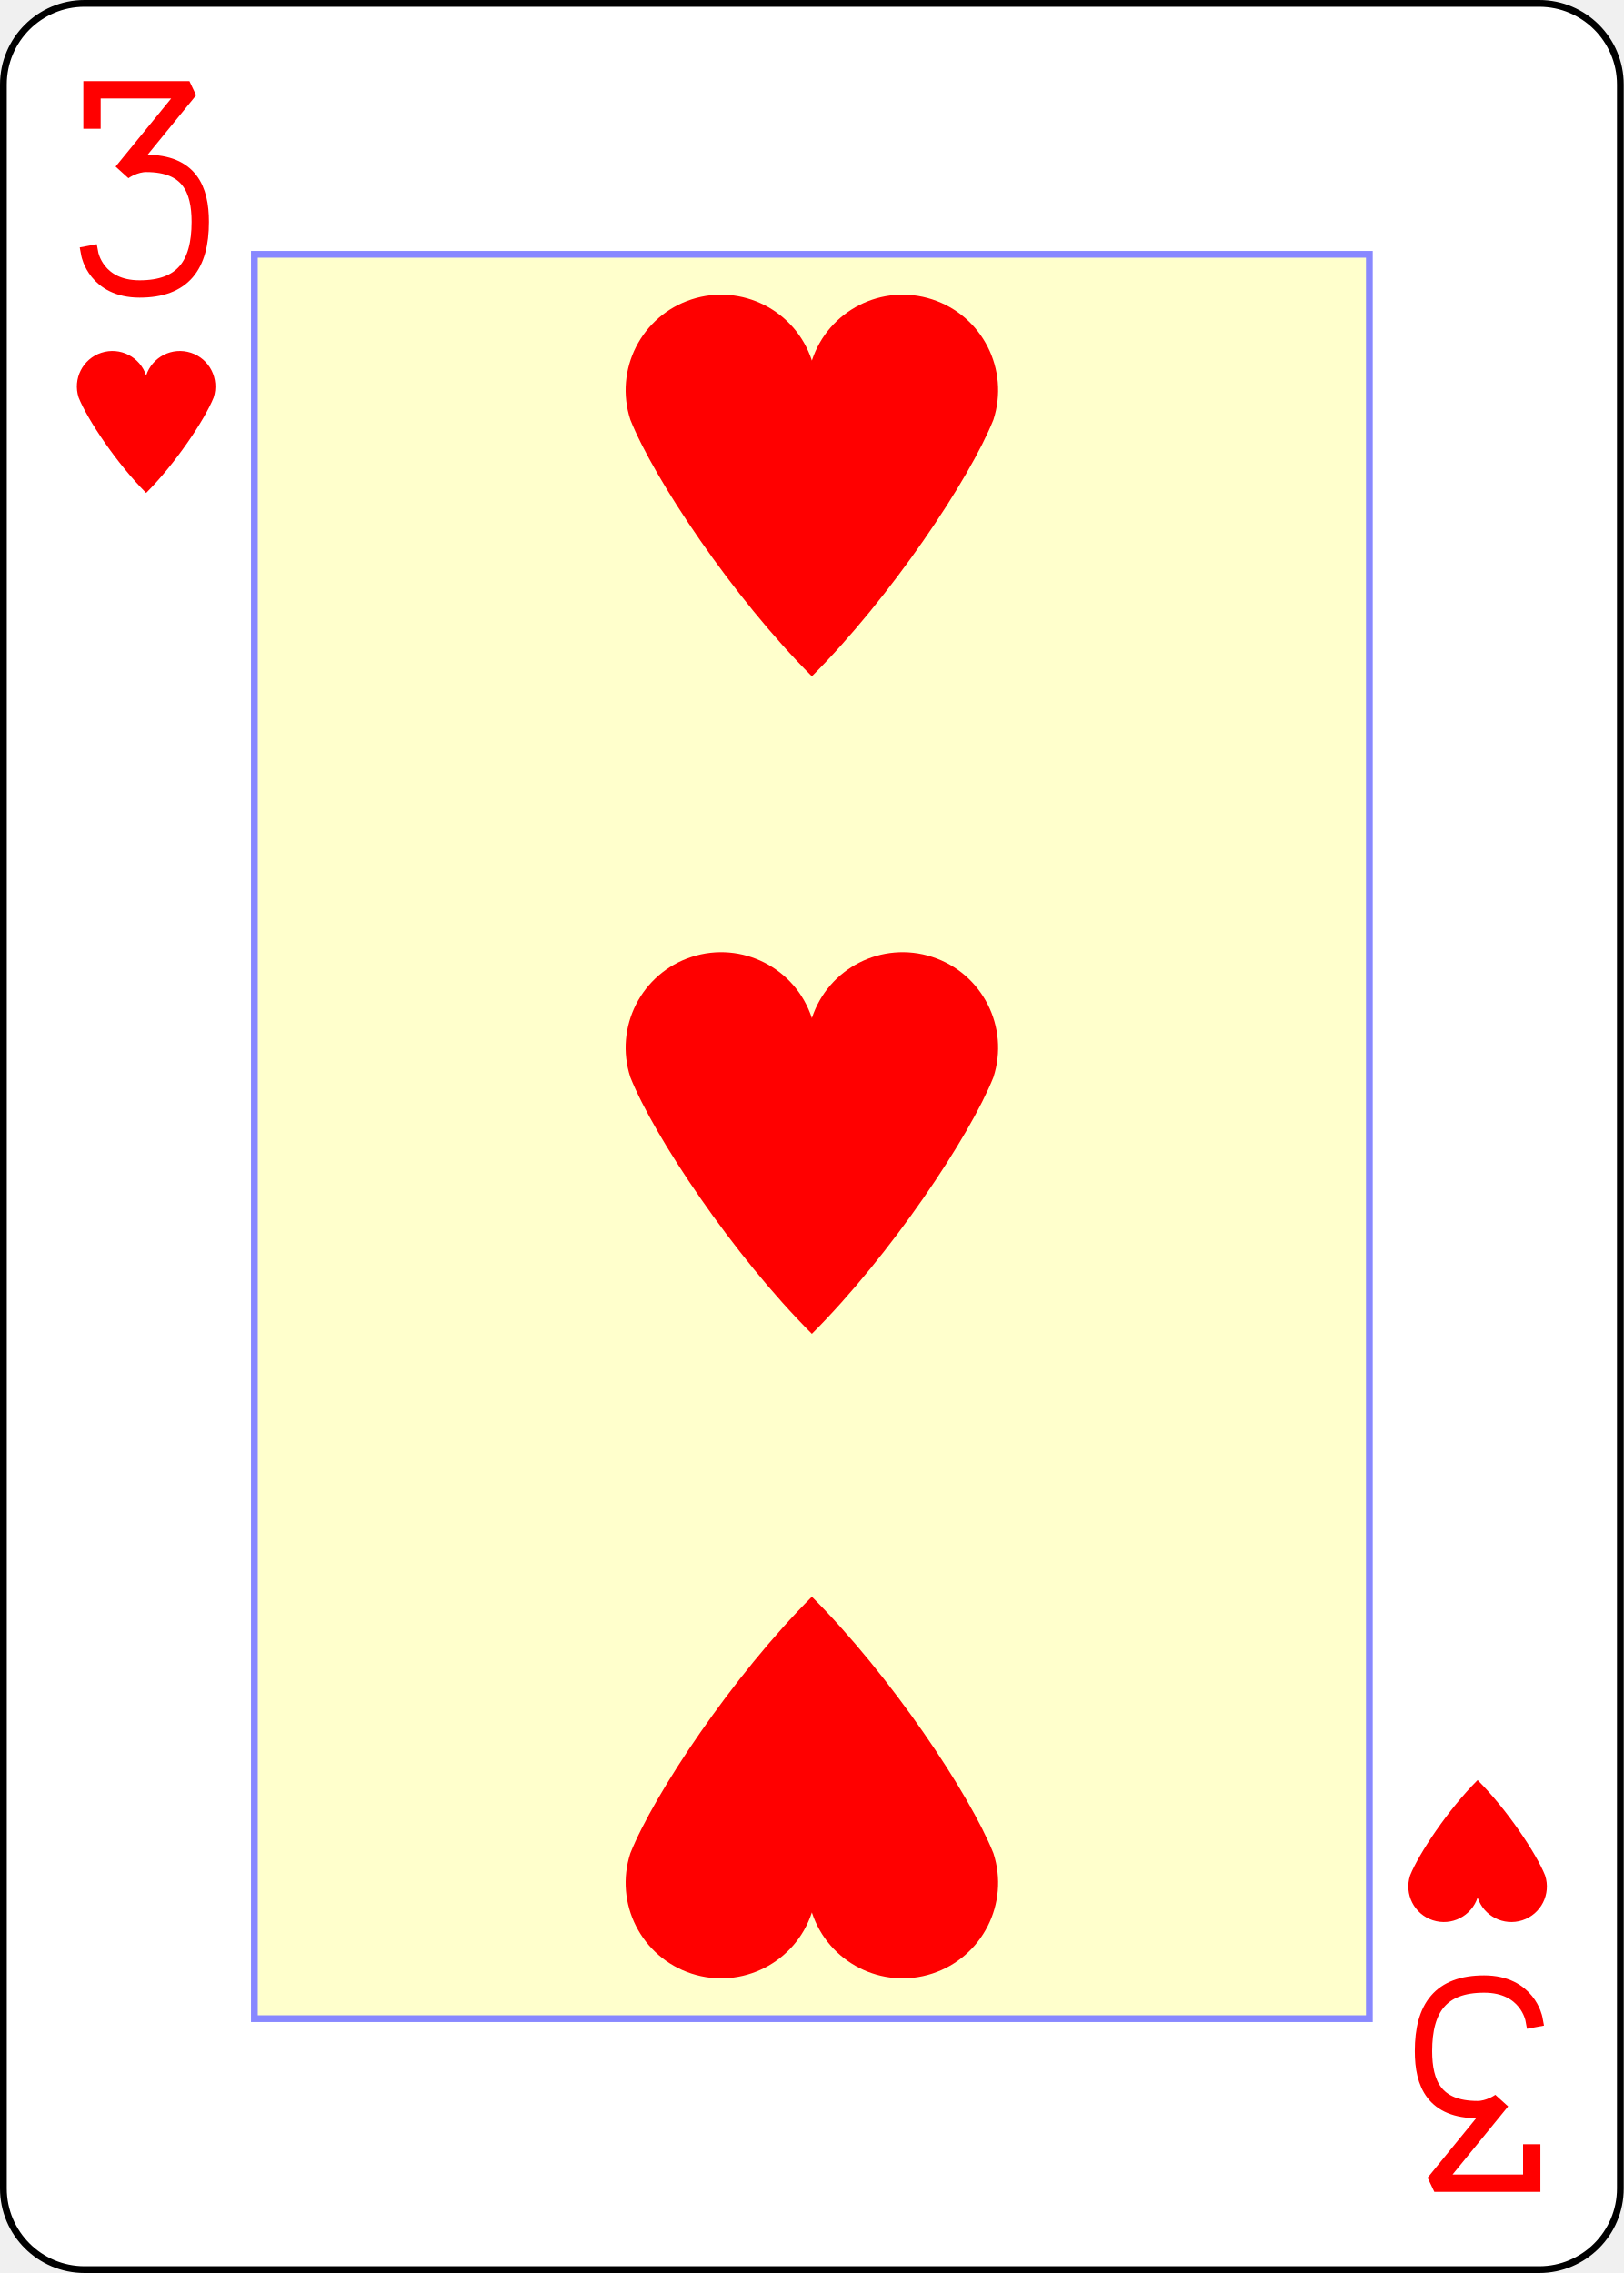
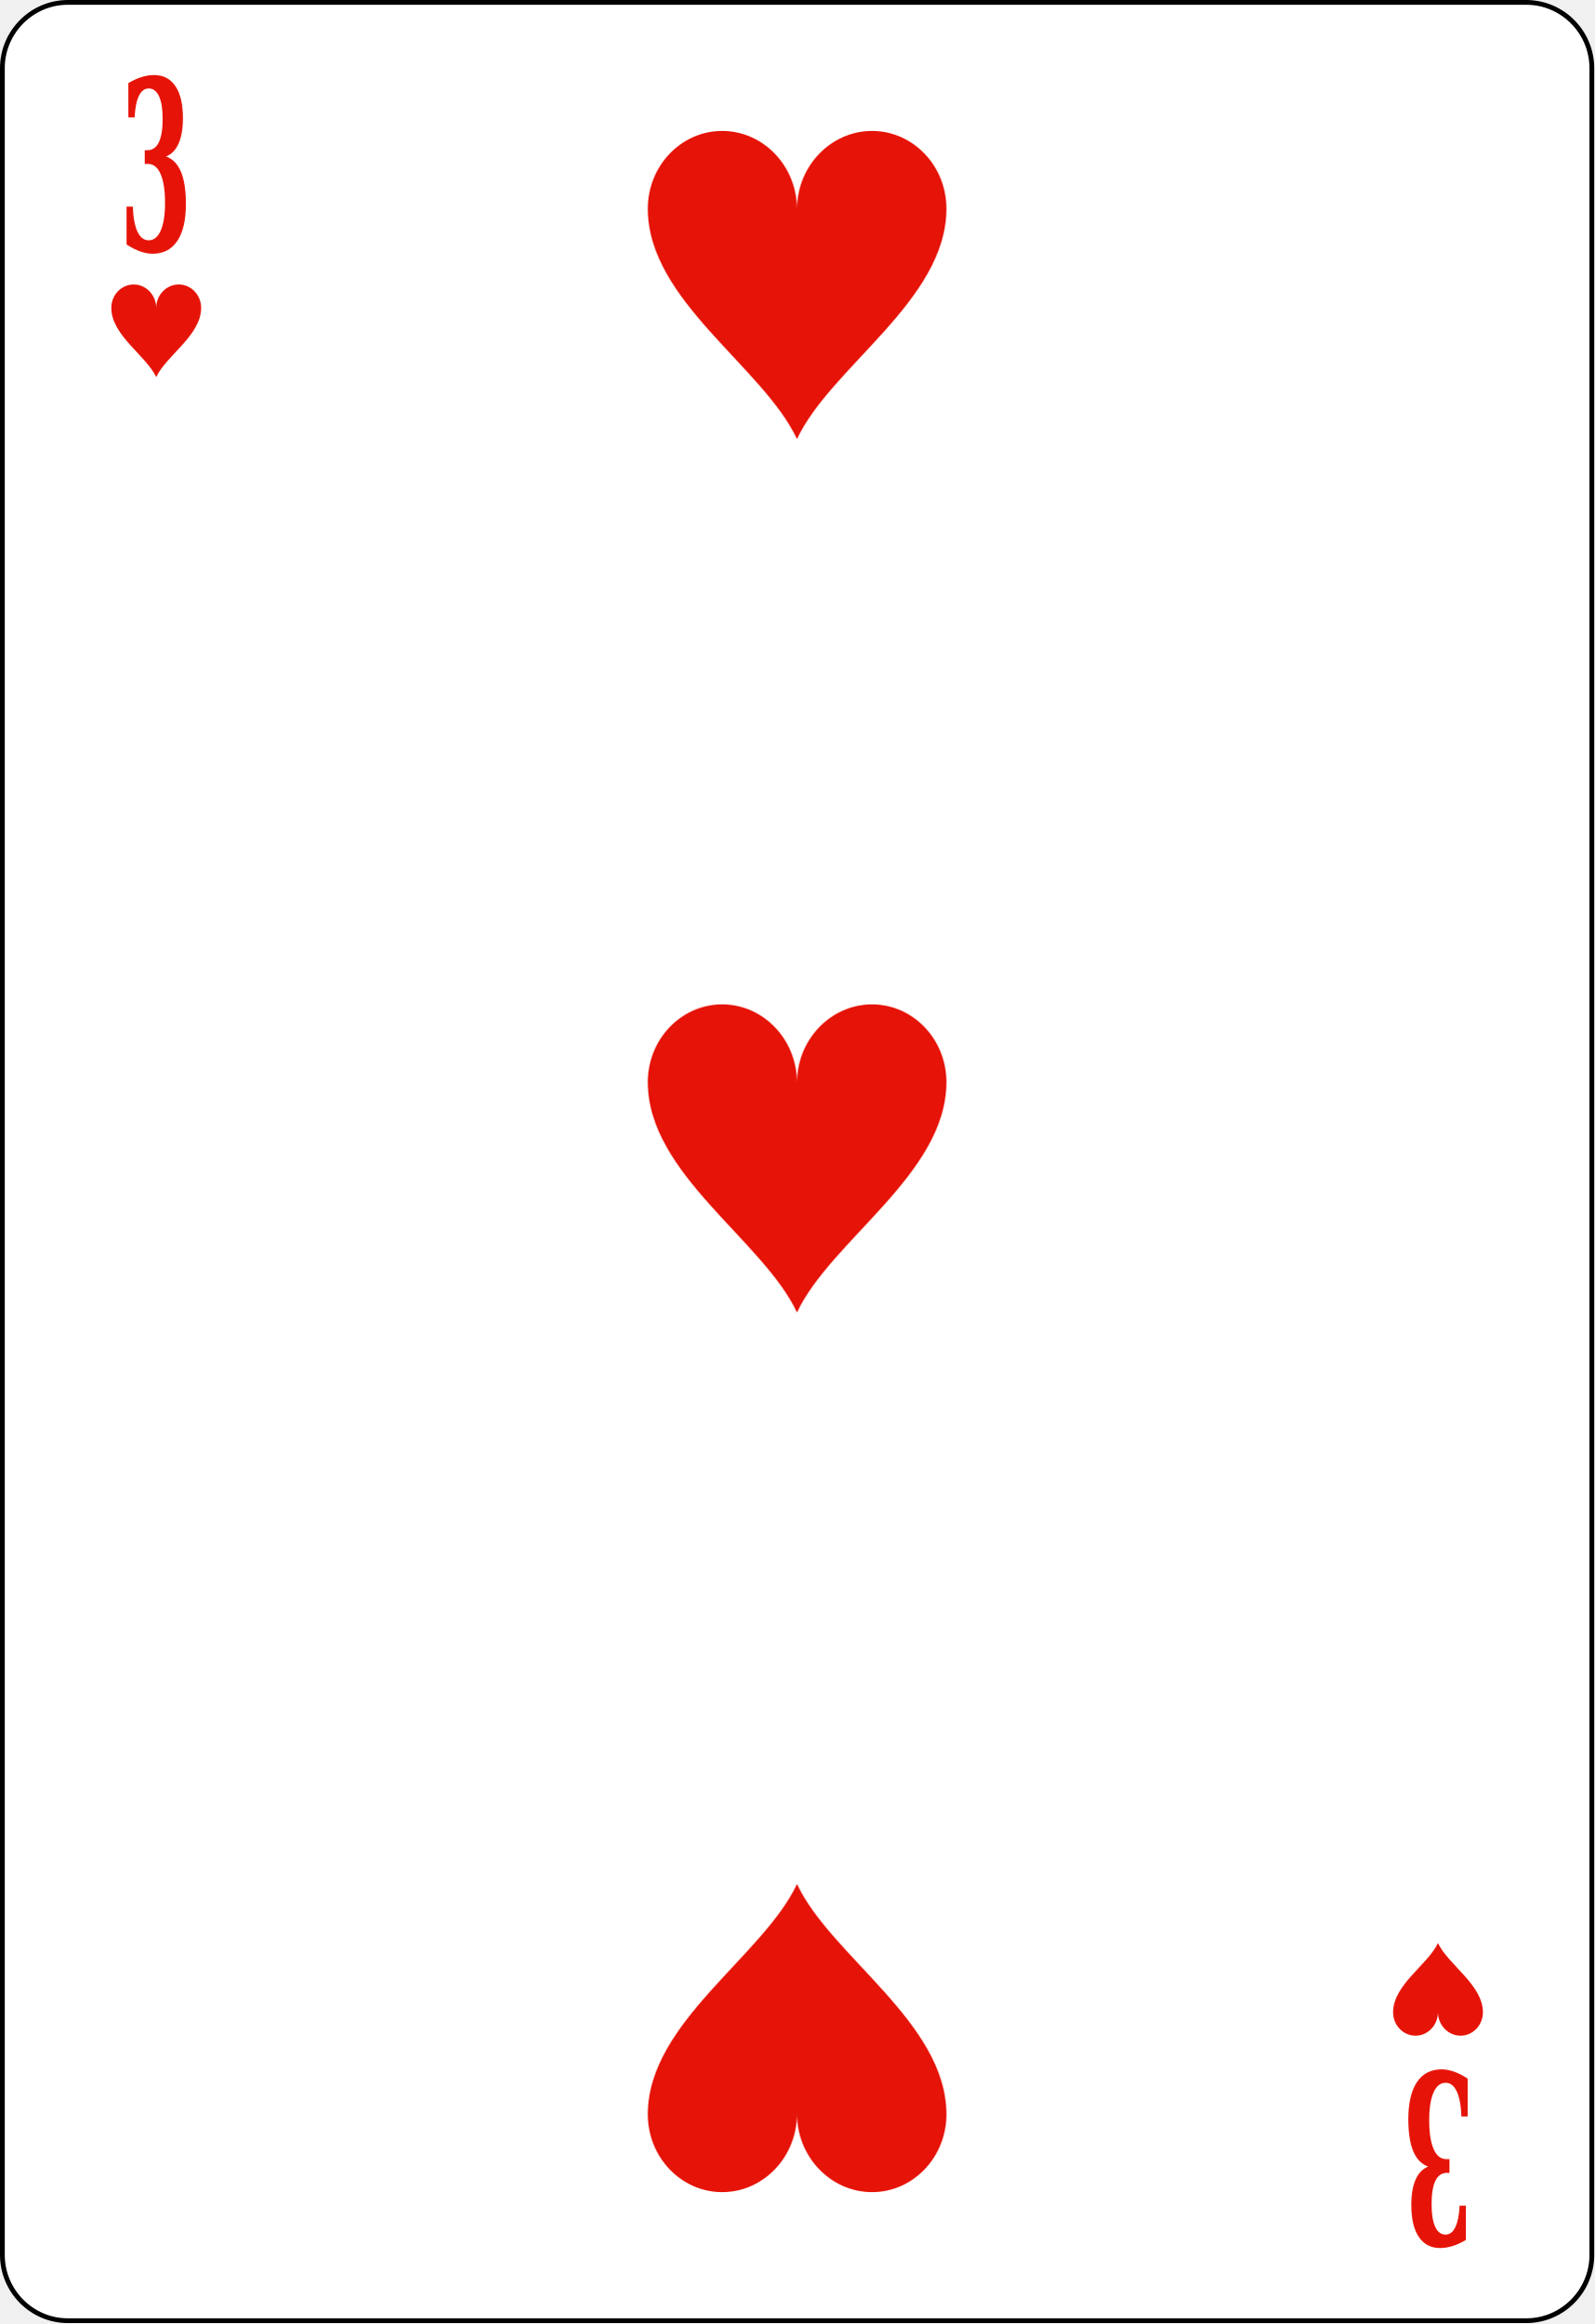
- <svg xmlns="http://www.w3.org/2000/svg" xmlns:xlink="http://www.w3.org/1999/xlink" class="card" face="3H" height="3.5in" preserveAspectRatio="none" viewBox="-120 -168 240 336" width="2.5in">
-   <symbol id="SH3" viewBox="-600 -600 1200 1200" preserveAspectRatio="xMinYMid">
-     <path d="M0 -300A230 230 0 0 1 460 -150C400 0 200 300 0 500C-200 300 -400 0 -460 -150A230 230 0 0 1 0 -300Z" fill="red" />
-   </symbol>
-   <symbol id="VH3" viewBox="-500 -500 1000 1000" preserveAspectRatio="xMinYMid">
-     <path d="M-250 -320L-250 -460L200 -460L-110 -80C-100 -90 -50 -120 0 -120C200 -120 250 0 250 150C250 350 170 460 -30 460C-230 460 -260 300 -260 300" stroke="red" stroke-width="80" stroke-linecap="square" stroke-miterlimit="1.5" fill="none" />
-   </symbol>
-   <defs>
-     <rect id="XH3" width="164.8" height="260.8" x="-82.4" y="-130.4" />
-   </defs>
-   <rect width="239" height="335" x="-119.5" y="-167.5" rx="12" ry="12" fill="white" stroke="black" />
-   <use xlink:href="#XH3" stroke="#88f" fill="#FFC" />
-   <use xlink:href="#VH3" height="32" x="-114.4" y="-156" />
-   <use xlink:href="#SH3" height="26.032" x="-111.416" y="-119" />
-   <use xlink:href="#SH3" height="70" x="-35" y="-132.196" />
-   <use xlink:href="#SH3" height="70" x="-35" y="-35" />
-   <g transform="rotate(180)">
-     <use xlink:href="#VH3" height="32" x="-114.4" y="-156" />
-     <use xlink:href="#SH3" height="26.032" x="-111.416" y="-119" />
-     <use xlink:href="#SH3" height="70" x="-35" y="-132.196" />
+ <svg xmlns="http://www.w3.org/2000/svg" xmlns:xlink="http://www.w3.org/1999/xlink" width="208" height="303" viewBox="0 0 167.086 242.667" xml:space="preserve" id="svg2" version="1.0">
+   <defs id="defs88" />
+   <path id="path5" d="M 166.836,235.893 C 166.836,239.685 163.75,242.784 159.966,242.784 L 7.111,242.784 C 3.336,242.784 0.25,239.685 0.25,235.893 L 0.25,6.775 C 0.25,2.988 3.336,-0.116 7.111,-0.116 L 159.966,-0.116 C 163.75,-0.116 166.836,2.988 166.836,6.775 L 166.836,235.893 L 166.836,235.893 z " style="fill:#ffffff;fill-rule:nonzero;stroke:#000000;stroke-width:0.5;stroke-miterlimit:4" />
+   <g style="fill-rule:nonzero;stroke:#000000;stroke-miterlimit:4;fill:#e61408;fill-opacity:1" id="g2714" transform="translate(1.531131,3.8086e-2)">
+     <path style="stroke:none;fill:#e61408;fill-opacity:1" d="M 11.919,8.302 C 12.396,8.021 12.858,7.81 13.306,7.669 C 13.754,7.528 14.189,7.458 14.609,7.458 C 15.586,7.458 16.335,7.848 16.856,8.626 C 17.377,9.405 17.638,10.521 17.638,11.973 C 17.638,13.062 17.489,13.946 17.19,14.624 C 16.892,15.302 16.453,15.758 15.872,15.992 C 16.569,16.241 17.089,16.776 17.434,17.597 C 17.778,18.417 17.951,19.54 17.951,20.963 C 17.951,22.645 17.652,23.935 17.055,24.832 C 16.458,25.729 15.595,26.177 14.466,26.177 C 14.046,26.177 13.609,26.096 13.153,25.935 C 12.697,25.773 12.223,25.531 11.732,25.208 L 11.732,21.239 L 12.388,21.239 C 12.428,22.388 12.59,23.264 12.874,23.867 C 13.157,24.469 13.549,24.771 14.051,24.771 C 14.593,24.771 15.014,24.43 15.314,23.75 C 15.613,23.069 15.763,22.104 15.763,20.855 C 15.763,19.55 15.609,18.543 15.301,17.834 C 14.994,17.125 14.556,16.771 13.989,16.771 L 13.638,16.771 L 13.638,15.333 L 13.917,15.333 C 14.449,15.333 14.847,15.058 15.114,14.508 C 15.379,13.958 15.513,13.137 15.513,12.044 C 15.513,11.017 15.387,10.229 15.135,9.684 C 14.883,9.138 14.521,8.864 14.05,8.864 C 13.62,8.864 13.278,9.123 13.026,9.64 C 12.774,10.158 12.625,10.909 12.576,11.896 L 11.919,11.896 L 11.919,8.302 L 11.919,8.302 z " id="path2716" />
  </g>
+   <g style="fill-rule:nonzero;stroke:#000000;stroke-miterlimit:4;fill:#e61408;fill-opacity:1" id="g2718" transform="translate(-0.7440149,0.3828162)">
+     <path style="stroke:none;fill:#e61408;fill-opacity:1" d="M 154.38,233.945 C 153.903,234.226 153.44,234.437 152.993,234.578 C 152.544,234.718 152.11,234.789 151.69,234.789 C 150.712,234.789 149.964,234.4 149.442,233.621 C 148.921,232.842 148.661,231.726 148.661,230.274 C 148.661,229.185 148.81,228.3 149.108,227.623 C 149.407,226.945 149.847,226.49 150.427,226.255 C 149.729,226.005 149.21,225.47 148.864,224.65 C 148.521,223.83 148.349,222.708 148.349,221.284 C 148.349,219.602 148.647,218.312 149.243,217.416 C 149.841,216.519 150.704,216.07 151.833,216.07 C 152.253,216.07 152.69,216.152 153.146,216.312 C 153.603,216.474 154.075,216.716 154.567,217.039 L 154.567,221.007 L 153.911,221.007 C 153.87,219.859 153.708,218.983 153.425,218.38 C 153.142,217.778 152.749,217.476 152.247,217.476 C 151.706,217.476 151.284,217.817 150.985,218.498 C 150.687,219.178 150.536,220.143 150.536,221.392 C 150.536,222.697 150.69,223.705 150.997,224.414 C 151.306,225.123 151.743,225.476 152.31,225.476 L 152.661,225.476 L 152.661,226.914 L 152.382,226.914 C 151.851,226.914 151.452,227.189 151.185,227.74 C 150.919,228.289 150.786,229.111 150.786,230.203 C 150.786,231.23 150.911,232.017 151.163,232.564 C 151.415,233.109 151.778,233.382 152.249,233.382 C 152.679,233.382 153.021,233.125 153.272,232.607 C 153.524,232.089 153.675,231.337 153.724,230.351 L 154.38,230.351 L 154.38,233.945 L 154.38,233.945 z " id="path2720" />
+   </g>
+   <path style="fill:#e61408;fill-rule:nonzero;stroke:none;stroke-miterlimit:4" d="M 75.673,13.352 C 71.366,13.361 67.863,17.043 67.891,21.561 C 67.952,31.14 79.984,38.068 83.531,45.635 C 87.078,38.068 99.135,31.14 99.195,21.561 C 99.224,17.043 95.721,13.361 91.413,13.352 C 87.105,13.343 83.543,17.009 83.531,21.536 C 83.518,17.009 79.981,13.343 75.673,13.352 z " id="path2170" />
+   <path id="path2225" d="M 14.006,29.437 C 12.711,29.44 11.658,30.547 11.666,31.906 C 11.684,34.786 15.302,36.869 16.369,39.144 C 17.435,36.869 21.061,34.786 21.079,31.906 C 21.087,30.547 20.034,29.44 18.739,29.437 C 17.444,29.435 16.372,30.537 16.369,31.898 C 16.365,30.537 15.301,29.435 14.006,29.437 z " style="fill:#e61408;fill-rule:nonzero;stroke:none;stroke-miterlimit:4" />
+   <use x="0" y="0" xlink:href="#path2225" id="use2231" transform="matrix(1,0,0,-1,134.3416,242.3621)" width="167.086" height="242.667" />
+   <use x="0" y="0" xlink:href="#path2170" id="use2194" transform="translate(-1.9878345e-6,91.51389)" width="167.086" height="242.667" />
+   <use x="0" y="0" xlink:href="#path2170" id="use2198" transform="matrix(1,0,0,-1,-1.2165602e-8,242.6675)" width="167.086" height="242.667" />
</svg>
